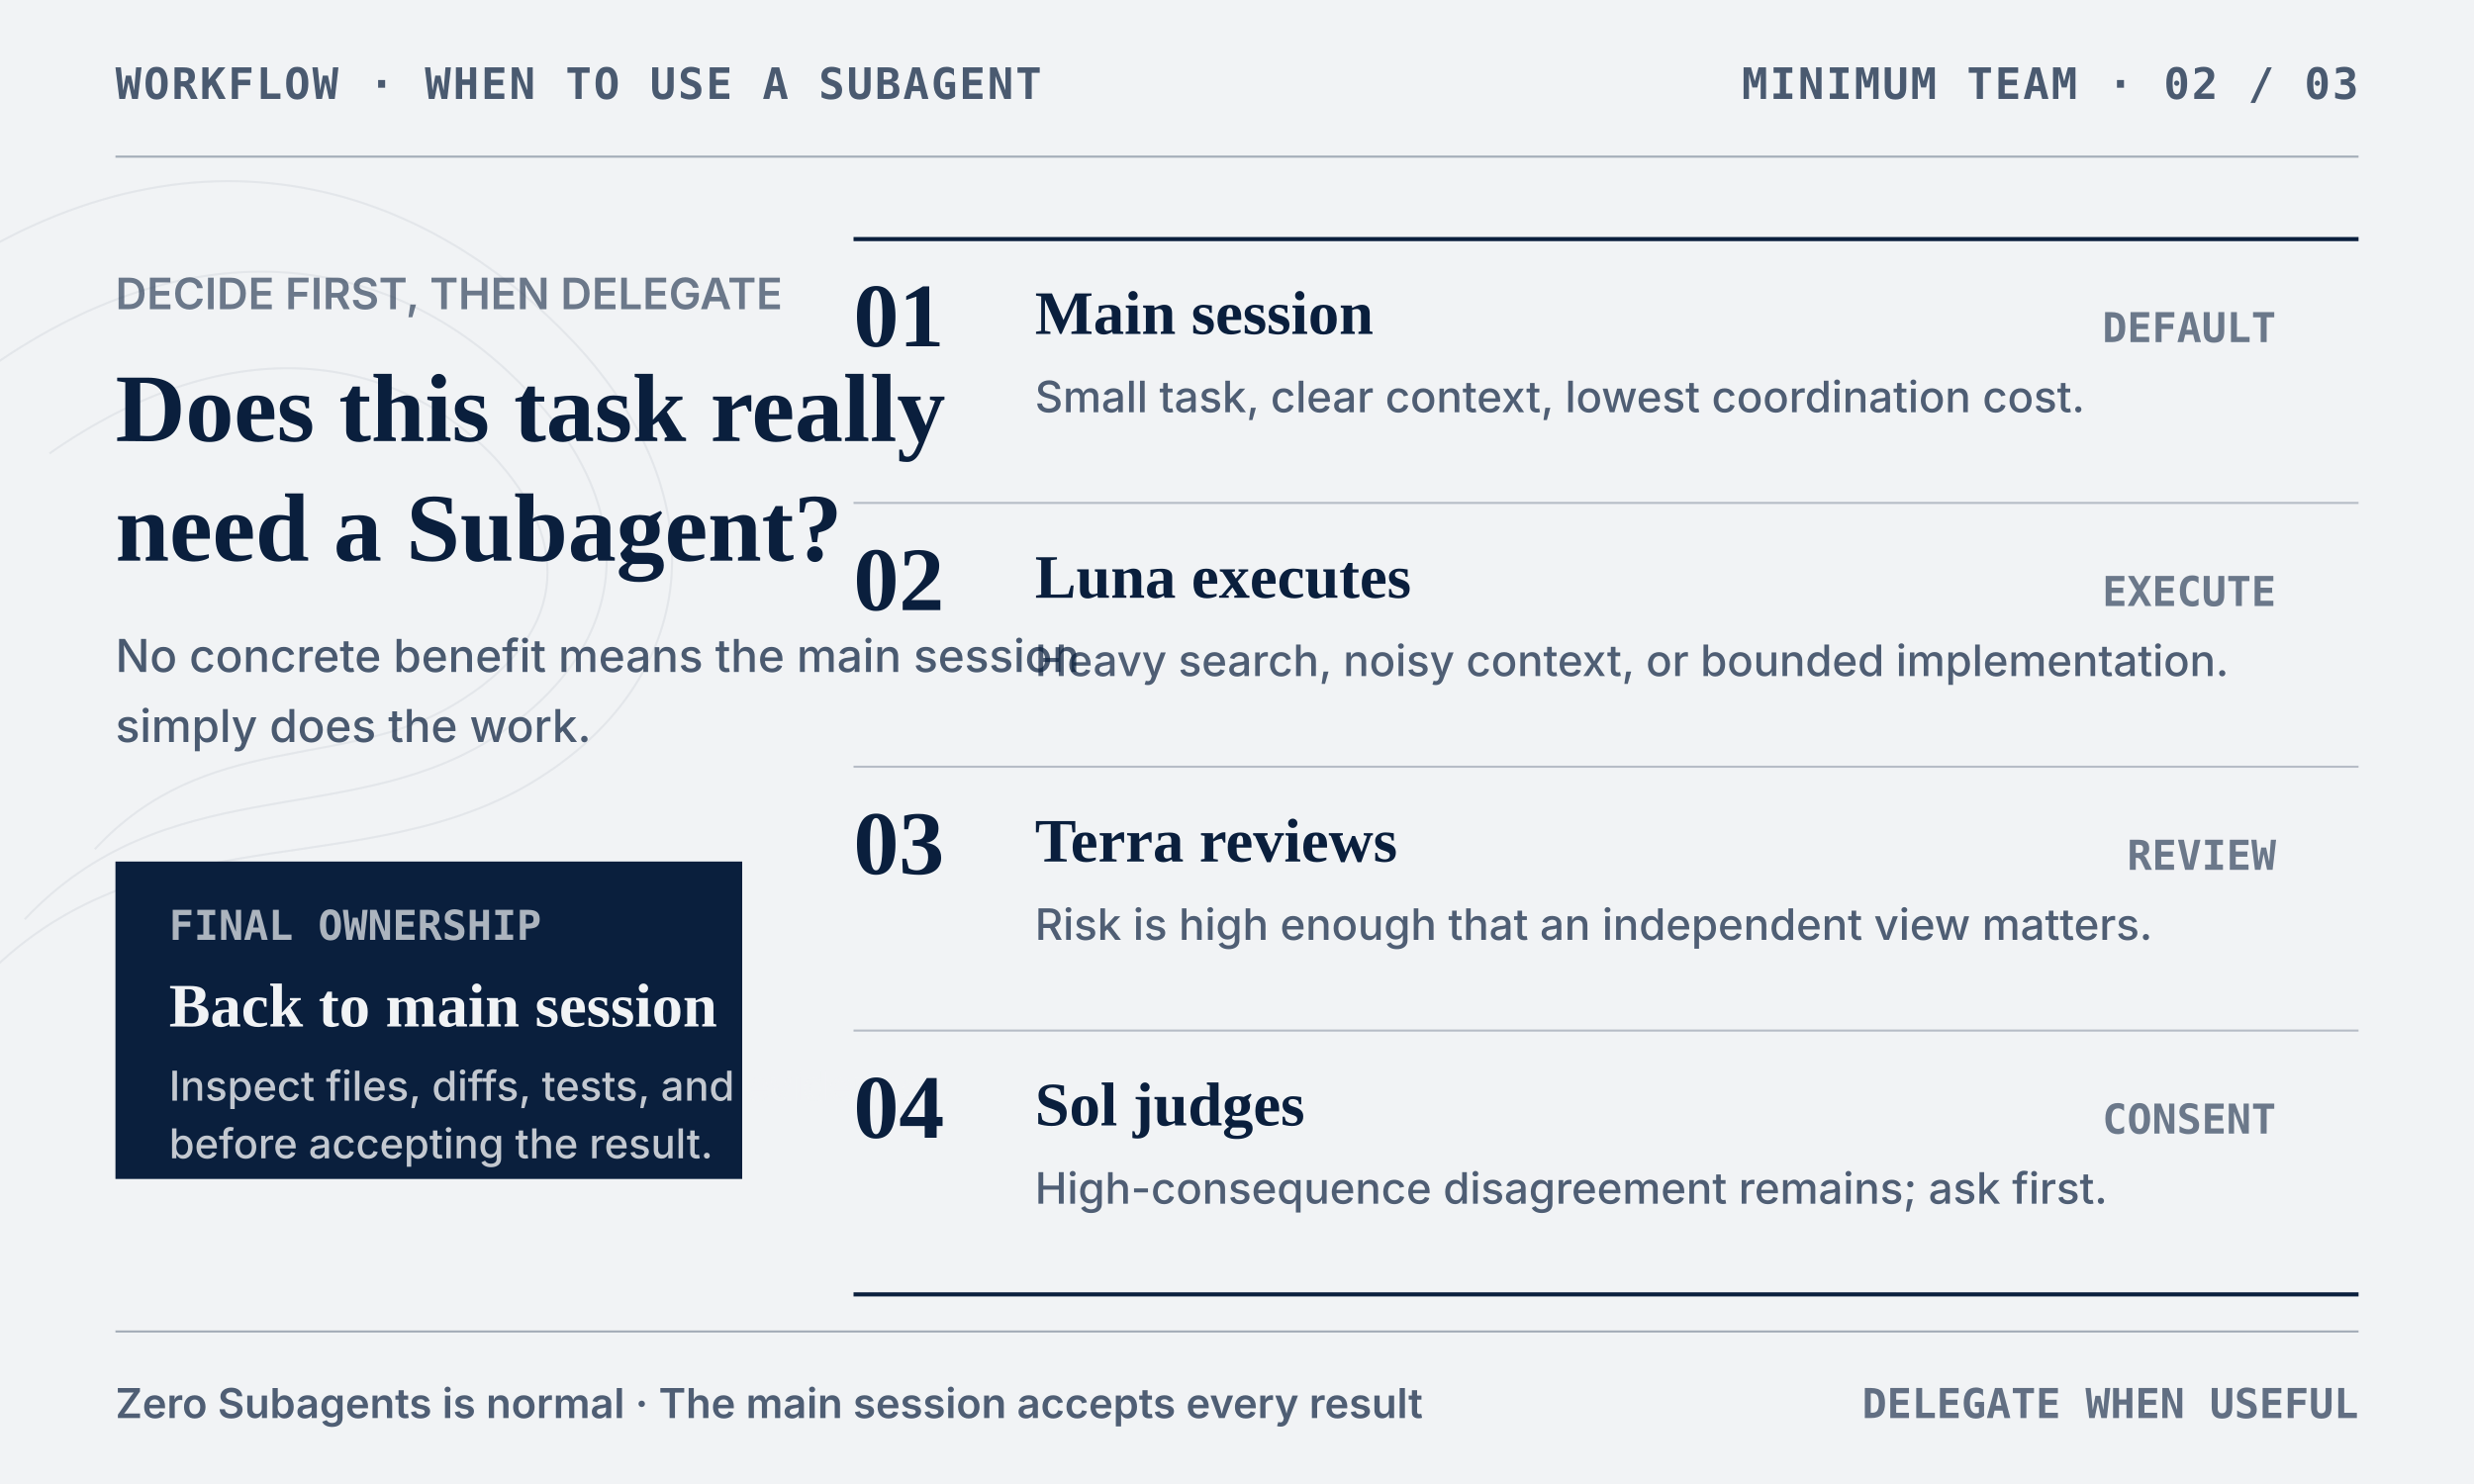
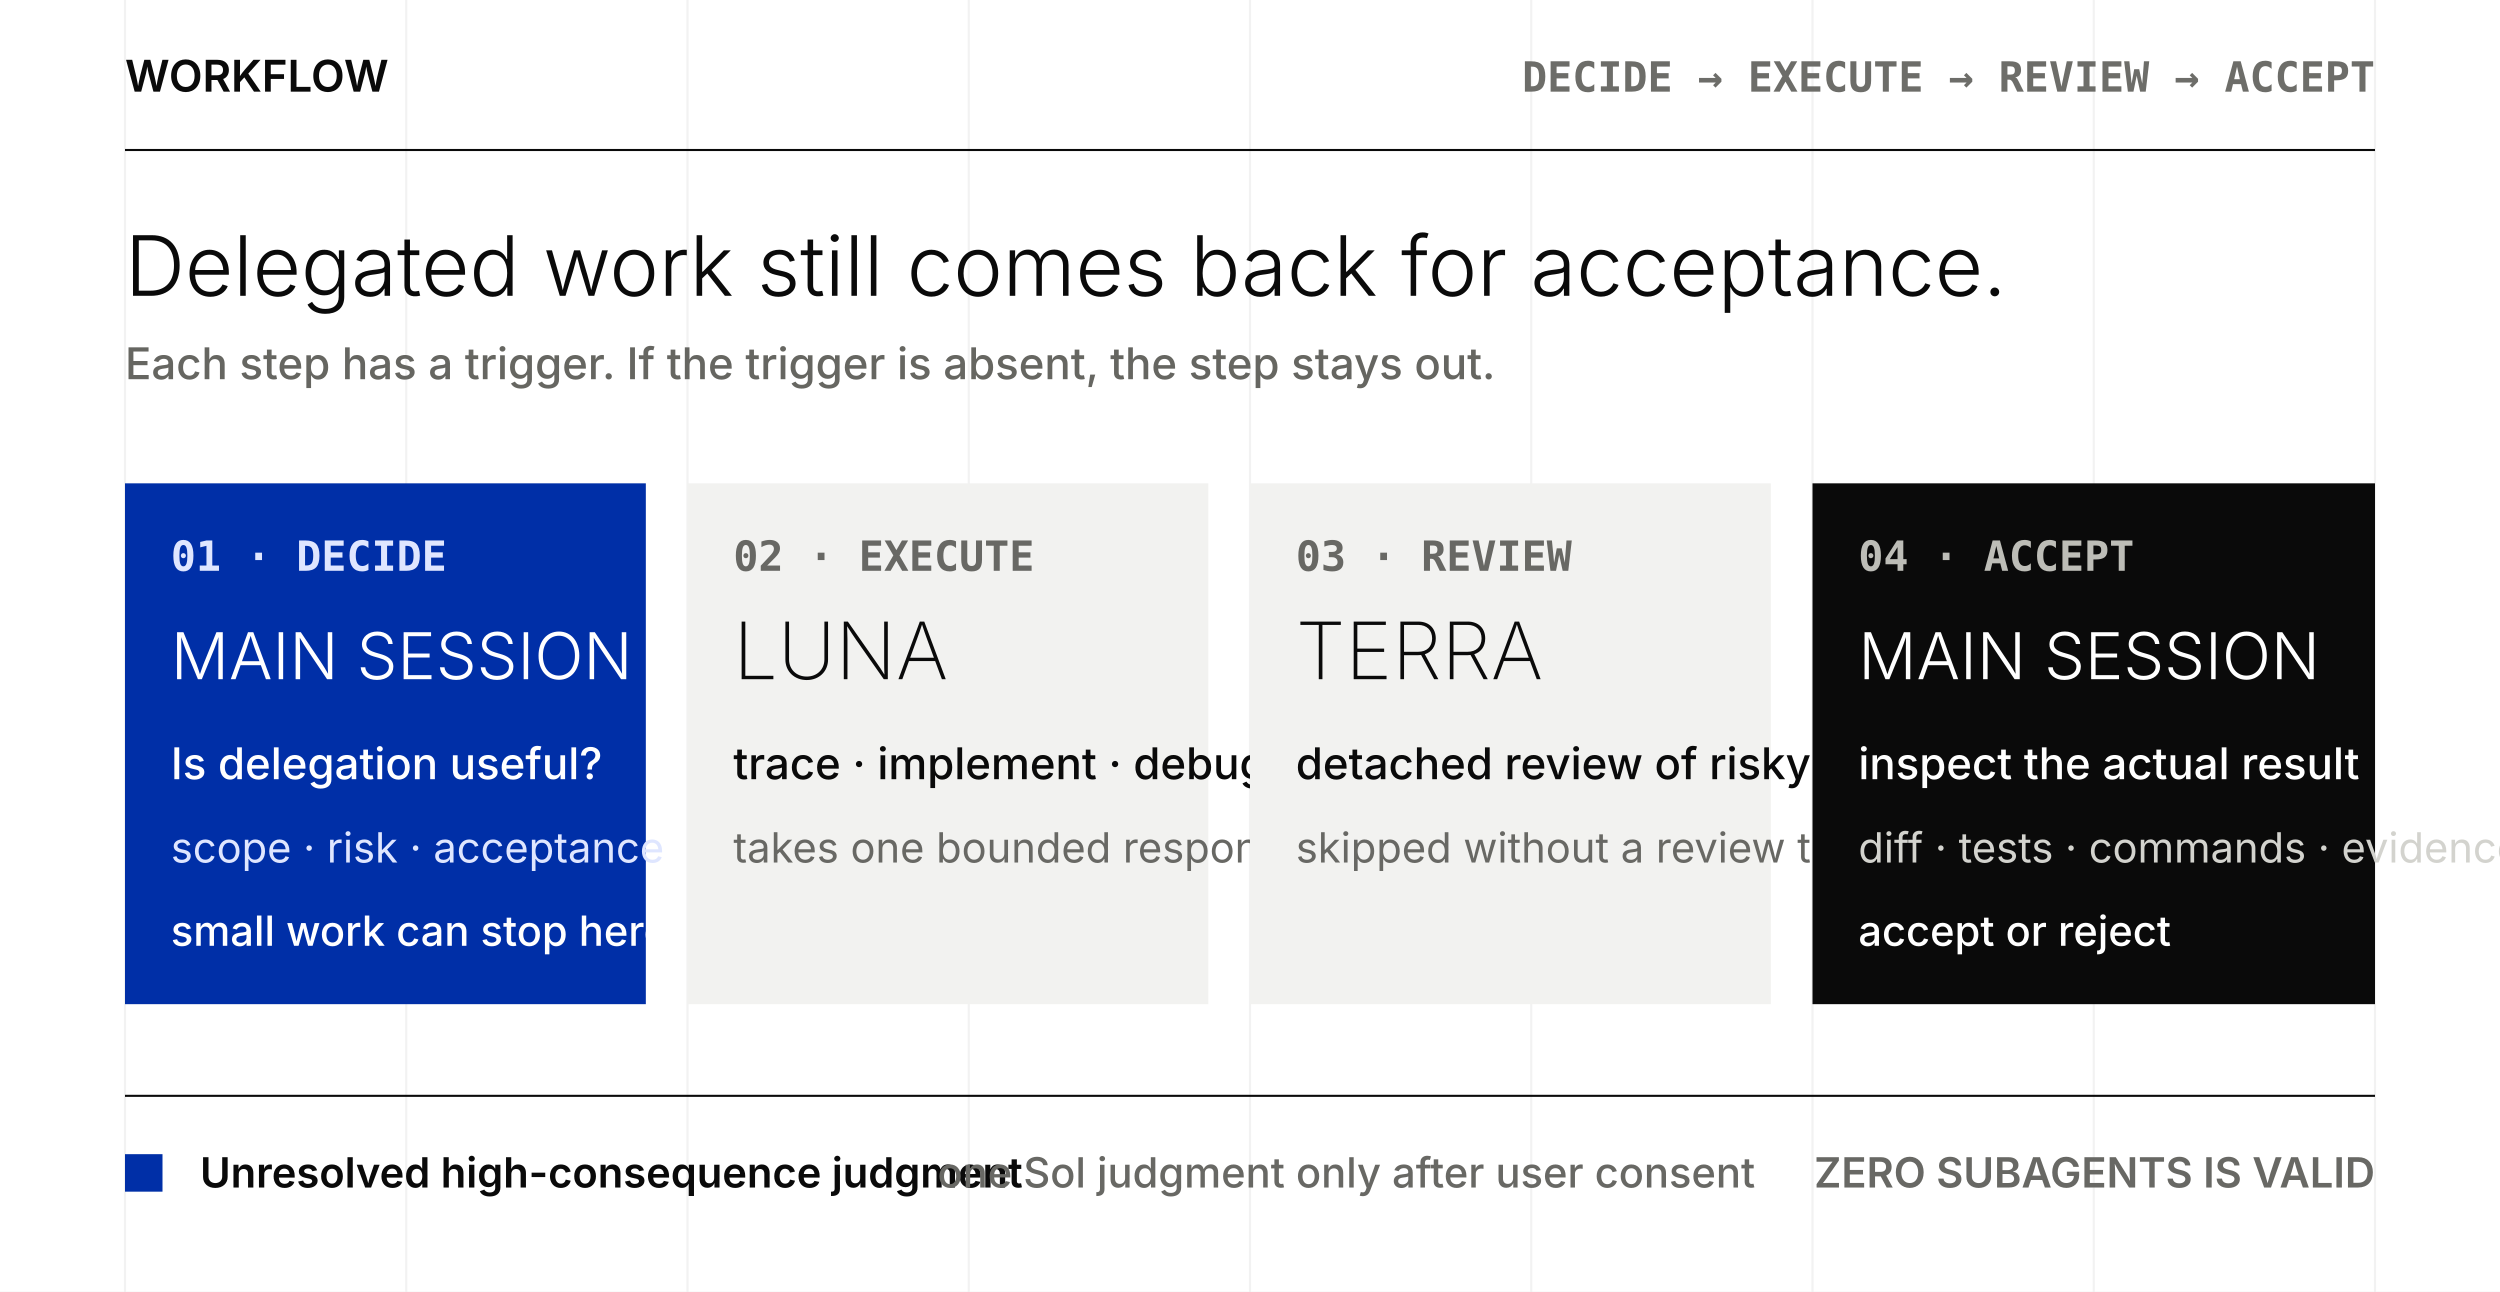
- <svg xmlns="http://www.w3.org/2000/svg" width="1200" height="720" viewBox="0 0 1200 720" role="img" aria-labelledby="title desc">
-   <rect width="1200" height="720" fill="#f1f3f5" />
-   <g fill="none" stroke="#0a1f3d" stroke-width="1" opacity="0.065">
-     <path d="M-42 144 C82 52 202 82 282 170 C350 246 338 334 254 382 C168 430 60 392 -18 486" />
-     <path d="M-10 182 C94 106 194 122 258 192 C314 252 304 318 236 360 C166 402 80 374 12 446" />
-     <path d="M24 220 C110 160 188 170 238 220 C280 264 274 310 220 342 C166 374 100 354 46 412" />
+ <svg xmlns="http://www.w3.org/2000/svg" width="1200" height="620" viewBox="0 0 1200 620" role="img" aria-labelledby="title desc">
+   <rect width="1200" height="620" fill="#ffffff" />
+   <g stroke="#0a0a0a" stroke-width="1" opacity="0.055">
+     <line x1="60" y1="0" x2="60" y2="620" />
+     <line x1="195" y1="0" x2="195" y2="620" />
+     <line x1="330" y1="0" x2="330" y2="620" />
+     <line x1="465" y1="0" x2="465" y2="620" />
+     <line x1="600" y1="0" x2="600" y2="620" />
+     <line x1="735" y1="0" x2="735" y2="620" />
+     <line x1="870" y1="0" x2="870" y2="620" />
+     <line x1="1005" y1="0" x2="1005" y2="620" />
+     <line x1="1140" y1="0" x2="1140" y2="620" />
  </g>
-   <line x1="56" y1="76" x2="1144" y2="76" stroke="#0a1f3d" stroke-width="1" opacity="0.34" />
-   <line x1="56" y1="646" x2="1144" y2="646" stroke="#0a1f3d" stroke-width="1" opacity="0.34" />
-   <text x="56" y="48" font-family="IBM Plex Mono, SFMono-Regular, Menlo, monospace" font-size="21" font-weight="600" letter-spacing="1" fill="#0a1f3d" opacity="0.72">WORKFLOW · WHEN TO USE A SUBAGENT</text>
-   <text x="1144" y="48" text-anchor="end" font-family="IBM Plex Mono, SFMono-Regular, Menlo, monospace" font-size="21" font-weight="600" letter-spacing="1" fill="#0a1f3d" opacity="0.72">MINIMUM TEAM · 02 / 03</text>
-   <text x="56" y="150" font-family="Inter, Helvetica Neue, Arial, sans-serif" font-size="21" font-weight="600" fill="#0a1f3d" opacity="0.58">DECIDE FIRST, THEN DELEGATE</text>
-   <text x="56" y="214" font-family="Playfair Display, Georgia, Times New Roman, serif" font-size="47" font-weight="700" fill="#0a1f3d">Does this task really</text>
-   <text x="56" y="272" font-family="Playfair Display, Georgia, Times New Roman, serif" font-size="47" font-weight="700" fill="#0a1f3d">need a Subagent?</text>
-   <text x="56" y="326" font-family="Inter, Helvetica Neue, Arial, sans-serif" font-size="22" font-weight="500" fill="#0a1f3d" opacity="0.72">No concrete benefit means the main session</text>
-   <text x="56" y="360" font-family="Inter, Helvetica Neue, Arial, sans-serif" font-size="22" font-weight="500" fill="#0a1f3d" opacity="0.72">simply does the work.</text>
-   <rect x="56" y="418" width="304" height="154" fill="#0a1f3d" />
-   <text x="82" y="456" font-family="IBM Plex Mono, SFMono-Regular, Menlo, monospace" font-size="20" font-weight="600" fill="#f1f3f5" opacity="0.7">FINAL OWNERSHIP</text>
-   <text x="82" y="498" font-family="Playfair Display, Georgia, Times New Roman, serif" font-size="30" font-weight="700" fill="#f1f3f5">Back to main session</text>
-   <text x="82" y="534" font-family="Inter, Helvetica Neue, Arial, sans-serif" font-size="20" font-weight="500" fill="#f1f3f5" opacity="0.8">Inspect files, diffs, tests, and evidence</text>
-   <text x="82" y="562" font-family="Inter, Helvetica Neue, Arial, sans-serif" font-size="20" font-weight="500" fill="#f1f3f5" opacity="0.8">before accepting the result.</text>
-   <g transform="translate(414 116)">
-     <line x1="0" y1="0" x2="730" y2="0" stroke="#0a1f3d" stroke-width="2" />
-     <line x1="0" y1="128" x2="730" y2="128" stroke="#0a1f3d" stroke-width="1" opacity="0.26" />
-     <line x1="0" y1="256" x2="730" y2="256" stroke="#0a1f3d" stroke-width="1" opacity="0.26" />
-     <line x1="0" y1="384" x2="730" y2="384" stroke="#0a1f3d" stroke-width="1" opacity="0.26" />
-     <line x1="0" y1="512" x2="730" y2="512" stroke="#0a1f3d" stroke-width="2" />
-     <text x="0" y="52" font-family="Playfair Display, Georgia, Times New Roman, serif" font-size="44" font-weight="700" fill="#0a1f3d">01</text>
-     <text x="88" y="46" font-family="Playfair Display, Georgia, Times New Roman, serif" font-size="30" font-weight="700" fill="#0a1f3d">Main session</text>
-     <text x="88" y="84" font-family="Inter, Helvetica Neue, Arial, sans-serif" font-size="21" font-weight="500" fill="#0a1f3d" opacity="0.7">Small task, clear context, lowest coordination cost.</text>
-     <text x="690" y="50" text-anchor="end" font-family="IBM Plex Mono, SFMono-Regular, Menlo, monospace" font-size="20" font-weight="600" fill="#0a1f3d" opacity="0.58">DEFAULT</text>
-     <text x="0" y="180" font-family="Playfair Display, Georgia, Times New Roman, serif" font-size="44" font-weight="700" fill="#0a1f3d">02</text>
-     <text x="88" y="174" font-family="Playfair Display, Georgia, Times New Roman, serif" font-size="30" font-weight="700" fill="#0a1f3d">Luna executes</text>
-     <text x="88" y="212" font-family="Inter, Helvetica Neue, Arial, sans-serif" font-size="21" font-weight="500" fill="#0a1f3d" opacity="0.7">Heavy search, noisy context, or bounded implementation.</text>
-     <text x="690" y="178" text-anchor="end" font-family="IBM Plex Mono, SFMono-Regular, Menlo, monospace" font-size="20" font-weight="600" fill="#0a1f3d" opacity="0.58">EXECUTE</text>
-     <text x="0" y="308" font-family="Playfair Display, Georgia, Times New Roman, serif" font-size="44" font-weight="700" fill="#0a1f3d">03</text>
-     <text x="88" y="302" font-family="Playfair Display, Georgia, Times New Roman, serif" font-size="30" font-weight="700" fill="#0a1f3d">Terra reviews</text>
-     <text x="88" y="340" font-family="Inter, Helvetica Neue, Arial, sans-serif" font-size="21" font-weight="500" fill="#0a1f3d" opacity="0.7">Risk is high enough that an independent view matters.</text>
-     <text x="690" y="306" text-anchor="end" font-family="IBM Plex Mono, SFMono-Regular, Menlo, monospace" font-size="20" font-weight="600" fill="#0a1f3d" opacity="0.58">REVIEW</text>
-     <text x="0" y="436" font-family="Playfair Display, Georgia, Times New Roman, serif" font-size="44" font-weight="700" fill="#0a1f3d">04</text>
-     <text x="88" y="430" font-family="Playfair Display, Georgia, Times New Roman, serif" font-size="30" font-weight="700" fill="#0a1f3d">Sol judges</text>
-     <text x="88" y="468" font-family="Inter, Helvetica Neue, Arial, sans-serif" font-size="21" font-weight="500" fill="#0a1f3d" opacity="0.7">High-consequence disagreement remains; ask first.</text>
-     <text x="690" y="434" text-anchor="end" font-family="IBM Plex Mono, SFMono-Regular, Menlo, monospace" font-size="20" font-weight="600" fill="#0a1f3d" opacity="0.58">CONSENT</text>
+   <line x1="60" y1="72" x2="1140" y2="72" stroke="#0a0a0a" stroke-width="1" />
+   <text x="60" y="44" font-family="Inter, Helvetica Neue, Arial, sans-serif" font-size="21" font-weight="600" fill="#0a0a0a">WORKFLOW</text>
+   <text x="1140" y="44" text-anchor="end" font-family="JetBrains Mono, SFMono-Regular, Menlo, monospace" font-size="20" font-weight="600" fill="#6d6d69">DECIDE → EXECUTE → REVIEW → ACCEPT</text>
+   <text x="60" y="142" font-family="Inter, Helvetica Neue, Arial, sans-serif" font-size="40" font-weight="300" fill="#0a0a0a">Delegated work still comes back for acceptance.</text>
+   <text x="60" y="182" font-family="Inter, Helvetica Neue, Arial, sans-serif" font-size="21" font-weight="500" fill="#666661">Each step has a trigger. If the trigger is absent, the step stays out.</text>
+   <g transform="translate(60 232)">
+     <rect x="0" y="0" width="250" height="250" fill="#002FA7" />
+     <text x="22" y="42" font-family="JetBrains Mono, SFMono-Regular, Menlo, monospace" font-size="20" font-weight="600" fill="#dfe6ff">01 · DECIDE</text>
+     <text x="22" y="94" font-family="Inter, Helvetica Neue, Arial, sans-serif" font-size="31" font-weight="300" fill="#ffffff">MAIN SESSION</text>
+     <text x="22" y="142" font-family="Inter, Helvetica Neue, Arial, sans-serif" font-size="21" font-weight="500" fill="#ffffff">Is delegation useful?</text>
+     <text x="22" y="182" font-family="Inter, Helvetica Neue, Arial, sans-serif" font-size="20" font-weight="400" fill="#dfe6ff">scope · risk · acceptance</text>
+     <text x="22" y="222" font-family="Inter, Helvetica Neue, Arial, sans-serif" font-size="20" font-weight="500" fill="#ffffff">small work can stop here</text>
+     <rect x="270" y="0" width="250" height="250" fill="#f2f2f0" />
+     <text x="292" y="42" font-family="JetBrains Mono, SFMono-Regular, Menlo, monospace" font-size="20" font-weight="600" fill="#686864">02 · EXECUTE</text>
+     <text x="292" y="94" font-family="Inter, Helvetica Neue, Arial, sans-serif" font-size="38" font-weight="200" fill="#0a0a0a">LUNA</text>
+     <text x="292" y="142" font-family="Inter, Helvetica Neue, Arial, sans-serif" font-size="21" font-weight="500" fill="#0a0a0a">trace · implement · debug · test</text>
+     <text x="292" y="182" font-family="Inter, Helvetica Neue, Arial, sans-serif" font-size="20" font-weight="400" fill="#686864">takes one bounded responsibility</text>
+     <rect x="540" y="0" width="250" height="250" fill="#f2f2f0" />
+     <text x="562" y="42" font-family="JetBrains Mono, SFMono-Regular, Menlo, monospace" font-size="20" font-weight="600" fill="#686864">03 · REVIEW</text>
+     <text x="562" y="94" font-family="Inter, Helvetica Neue, Arial, sans-serif" font-size="38" font-weight="200" fill="#0a0a0a">TERRA</text>
+     <text x="562" y="142" font-family="Inter, Helvetica Neue, Arial, sans-serif" font-size="21" font-weight="500" fill="#0a0a0a">detached review of risky change</text>
+     <text x="562" y="182" font-family="Inter, Helvetica Neue, Arial, sans-serif" font-size="20" font-weight="400" fill="#686864">skipped without a review trigger</text>
+     <rect x="810" y="0" width="270" height="250" fill="#0a0a0a" />
+     <text x="832" y="42" font-family="JetBrains Mono, SFMono-Regular, Menlo, monospace" font-size="20" font-weight="600" fill="#bdbdb7">04 · ACCEPT</text>
+     <text x="832" y="94" font-family="Inter, Helvetica Neue, Arial, sans-serif" font-size="31" font-weight="300" fill="#ffffff">MAIN SESSION</text>
+     <text x="832" y="142" font-family="Inter, Helvetica Neue, Arial, sans-serif" font-size="21" font-weight="500" fill="#ffffff">inspect the actual result</text>
+     <text x="832" y="182" font-family="Inter, Helvetica Neue, Arial, sans-serif" font-size="20" font-weight="400" fill="#d3d3ce">diff · tests · commands · evidence</text>
+     <text x="832" y="222" font-family="Inter, Helvetica Neue, Arial, sans-serif" font-size="20" font-weight="500" fill="#ffffff">accept or reject</text>
  </g>
-   <text x="56" y="688" font-family="Inter, Helvetica Neue, Arial, sans-serif" font-size="20" font-weight="600" fill="#0a1f3d" opacity="0.7">Zero Subagents is normal · The main session accepts every result</text>
-   <text x="1144" y="688" text-anchor="end" font-family="IBM Plex Mono, SFMono-Regular, Menlo, monospace" font-size="20" font-weight="600" fill="#0a1f3d" opacity="0.62">DELEGATE WHEN USEFUL</text>
+   <line x1="60" y1="526" x2="1140" y2="526" stroke="#0a0a0a" stroke-width="1" />
+   <rect x="60" y="554" width="18" height="18" fill="#002FA7" />
+   <text x="96" y="570" font-family="Inter, Helvetica Neue, Arial, sans-serif" font-size="20" font-weight="600" fill="#0a0a0a">Unresolved high-consequence judgment</text>
+   <text x="450" y="570" font-family="Inter, Helvetica Neue, Arial, sans-serif" font-size="20" font-weight="500" fill="#686864">one Sol judgment only after user consent</text>
+   <text x="1140" y="570" text-anchor="end" font-family="Inter, Helvetica Neue, Arial, sans-serif" font-size="20" font-weight="600" fill="#686864">ZERO SUBAGENTS IS VALID</text>
</svg>
